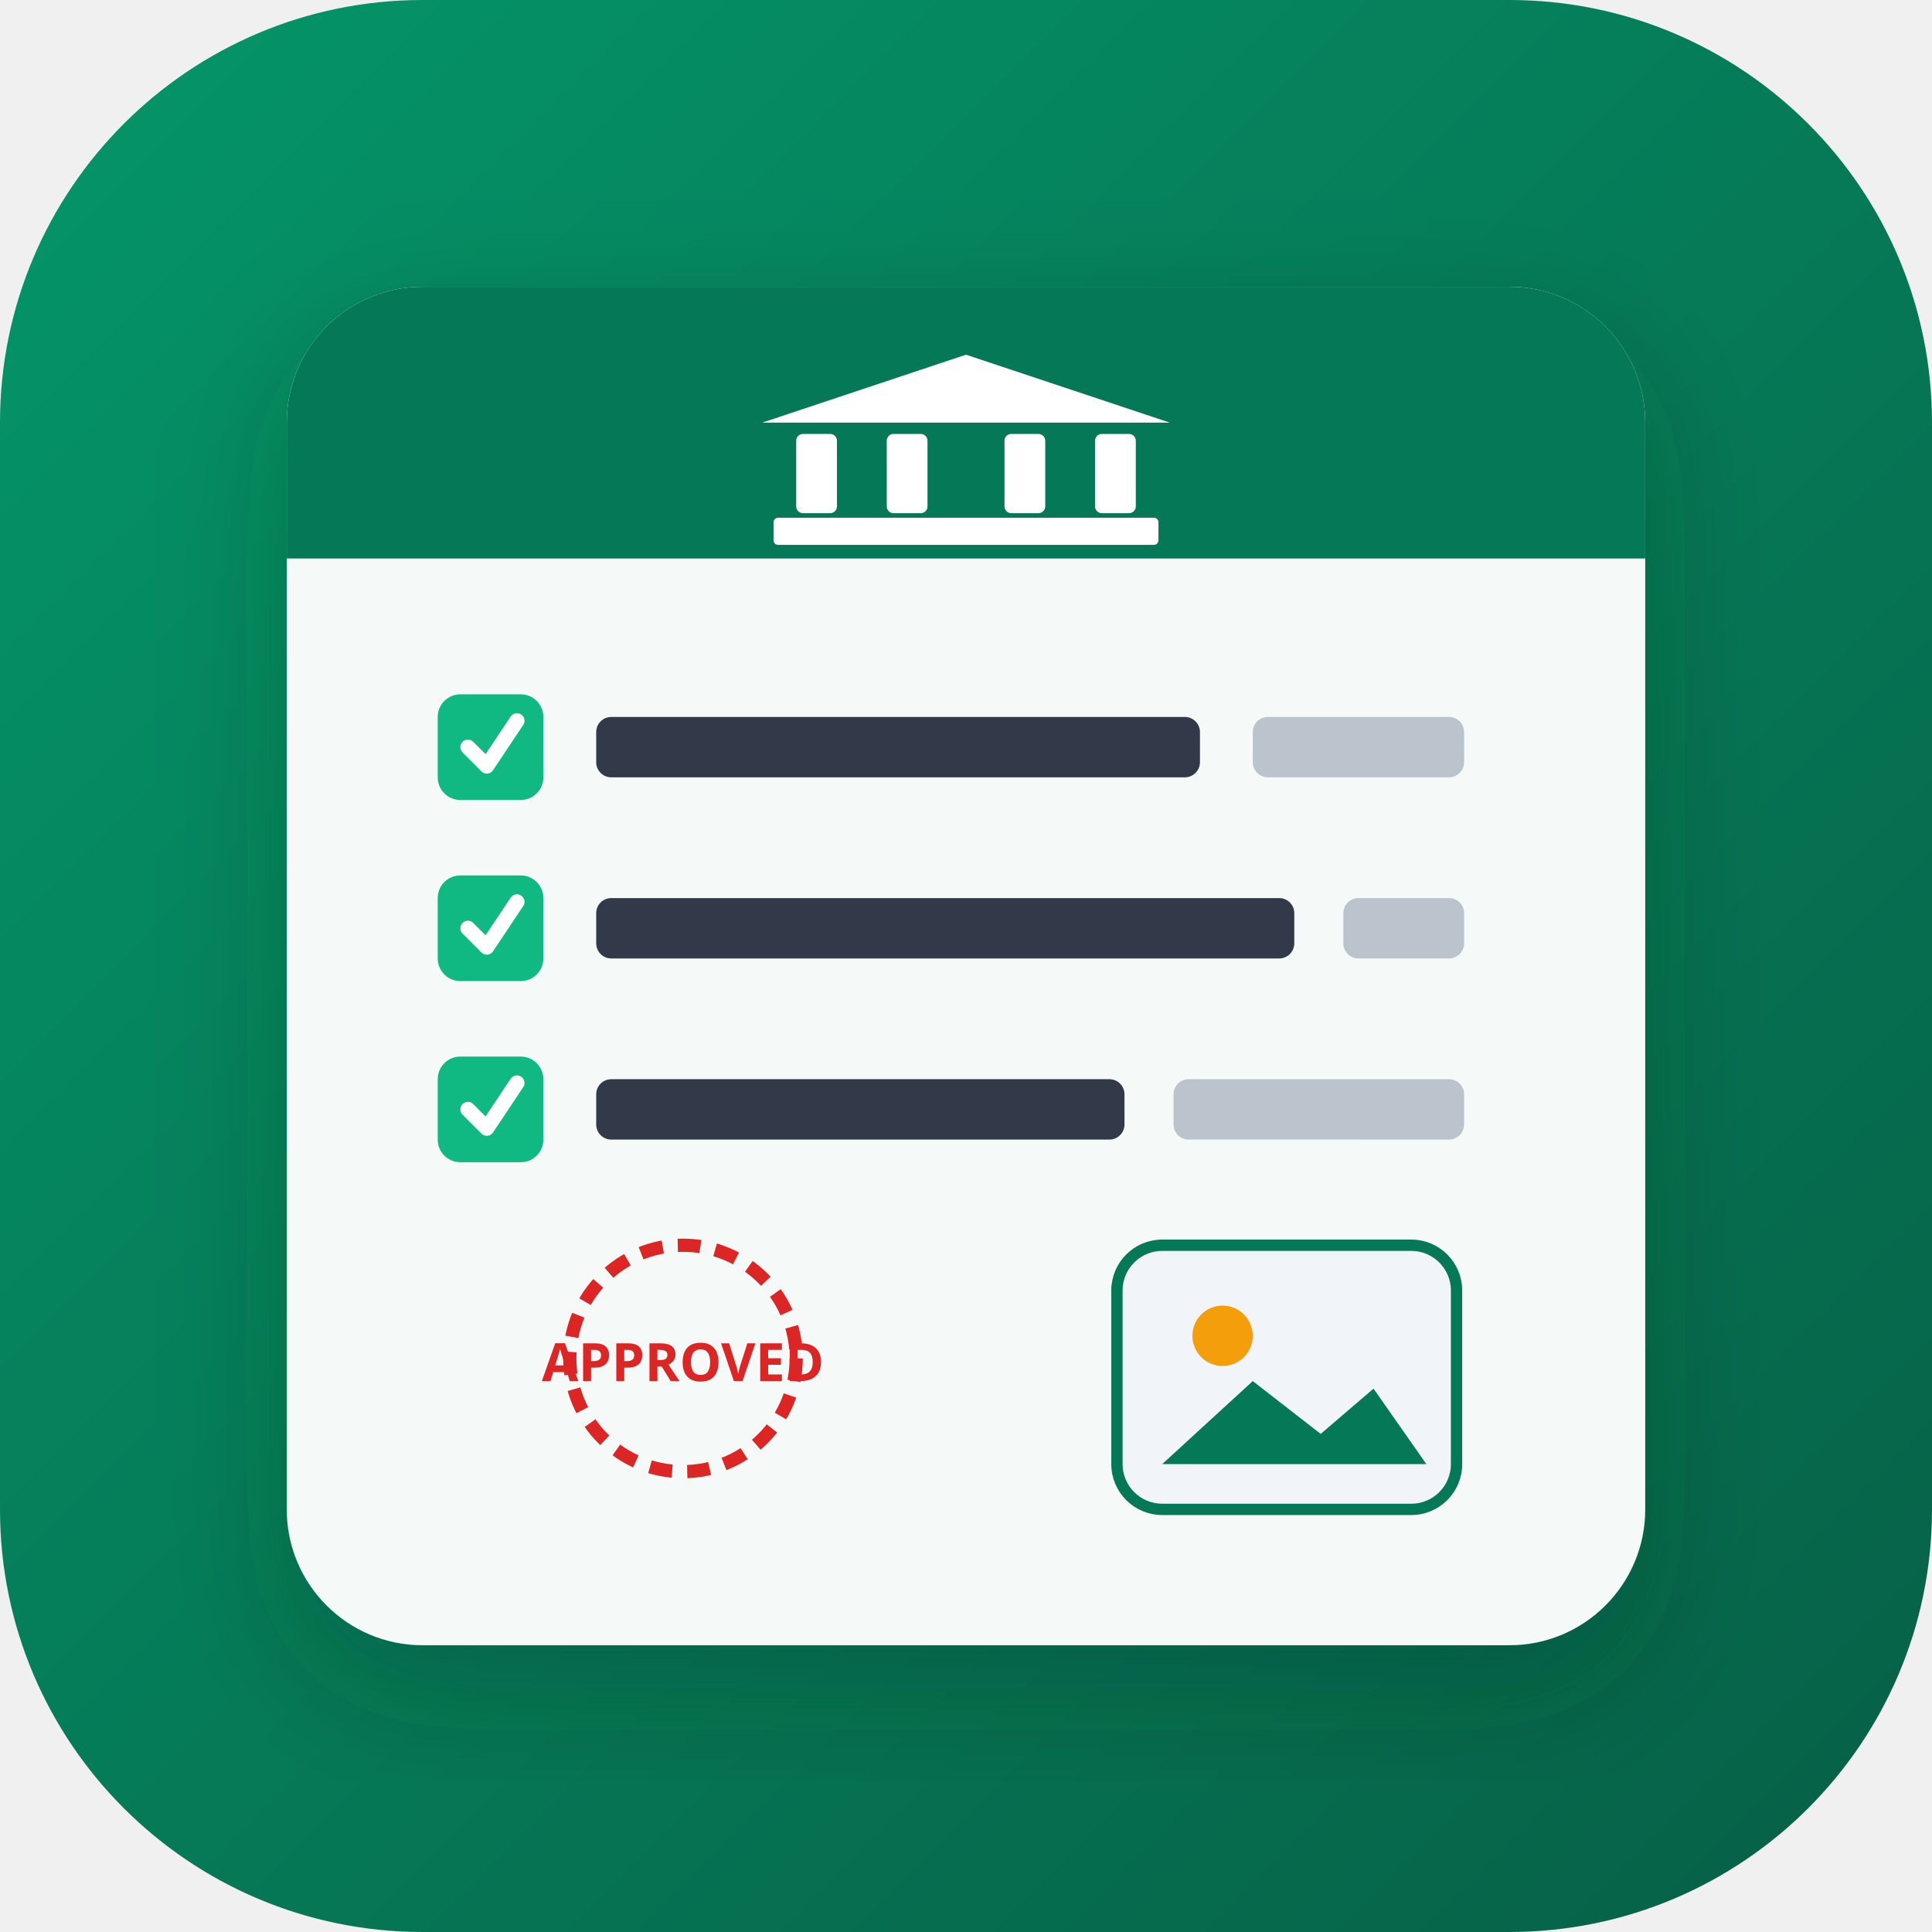
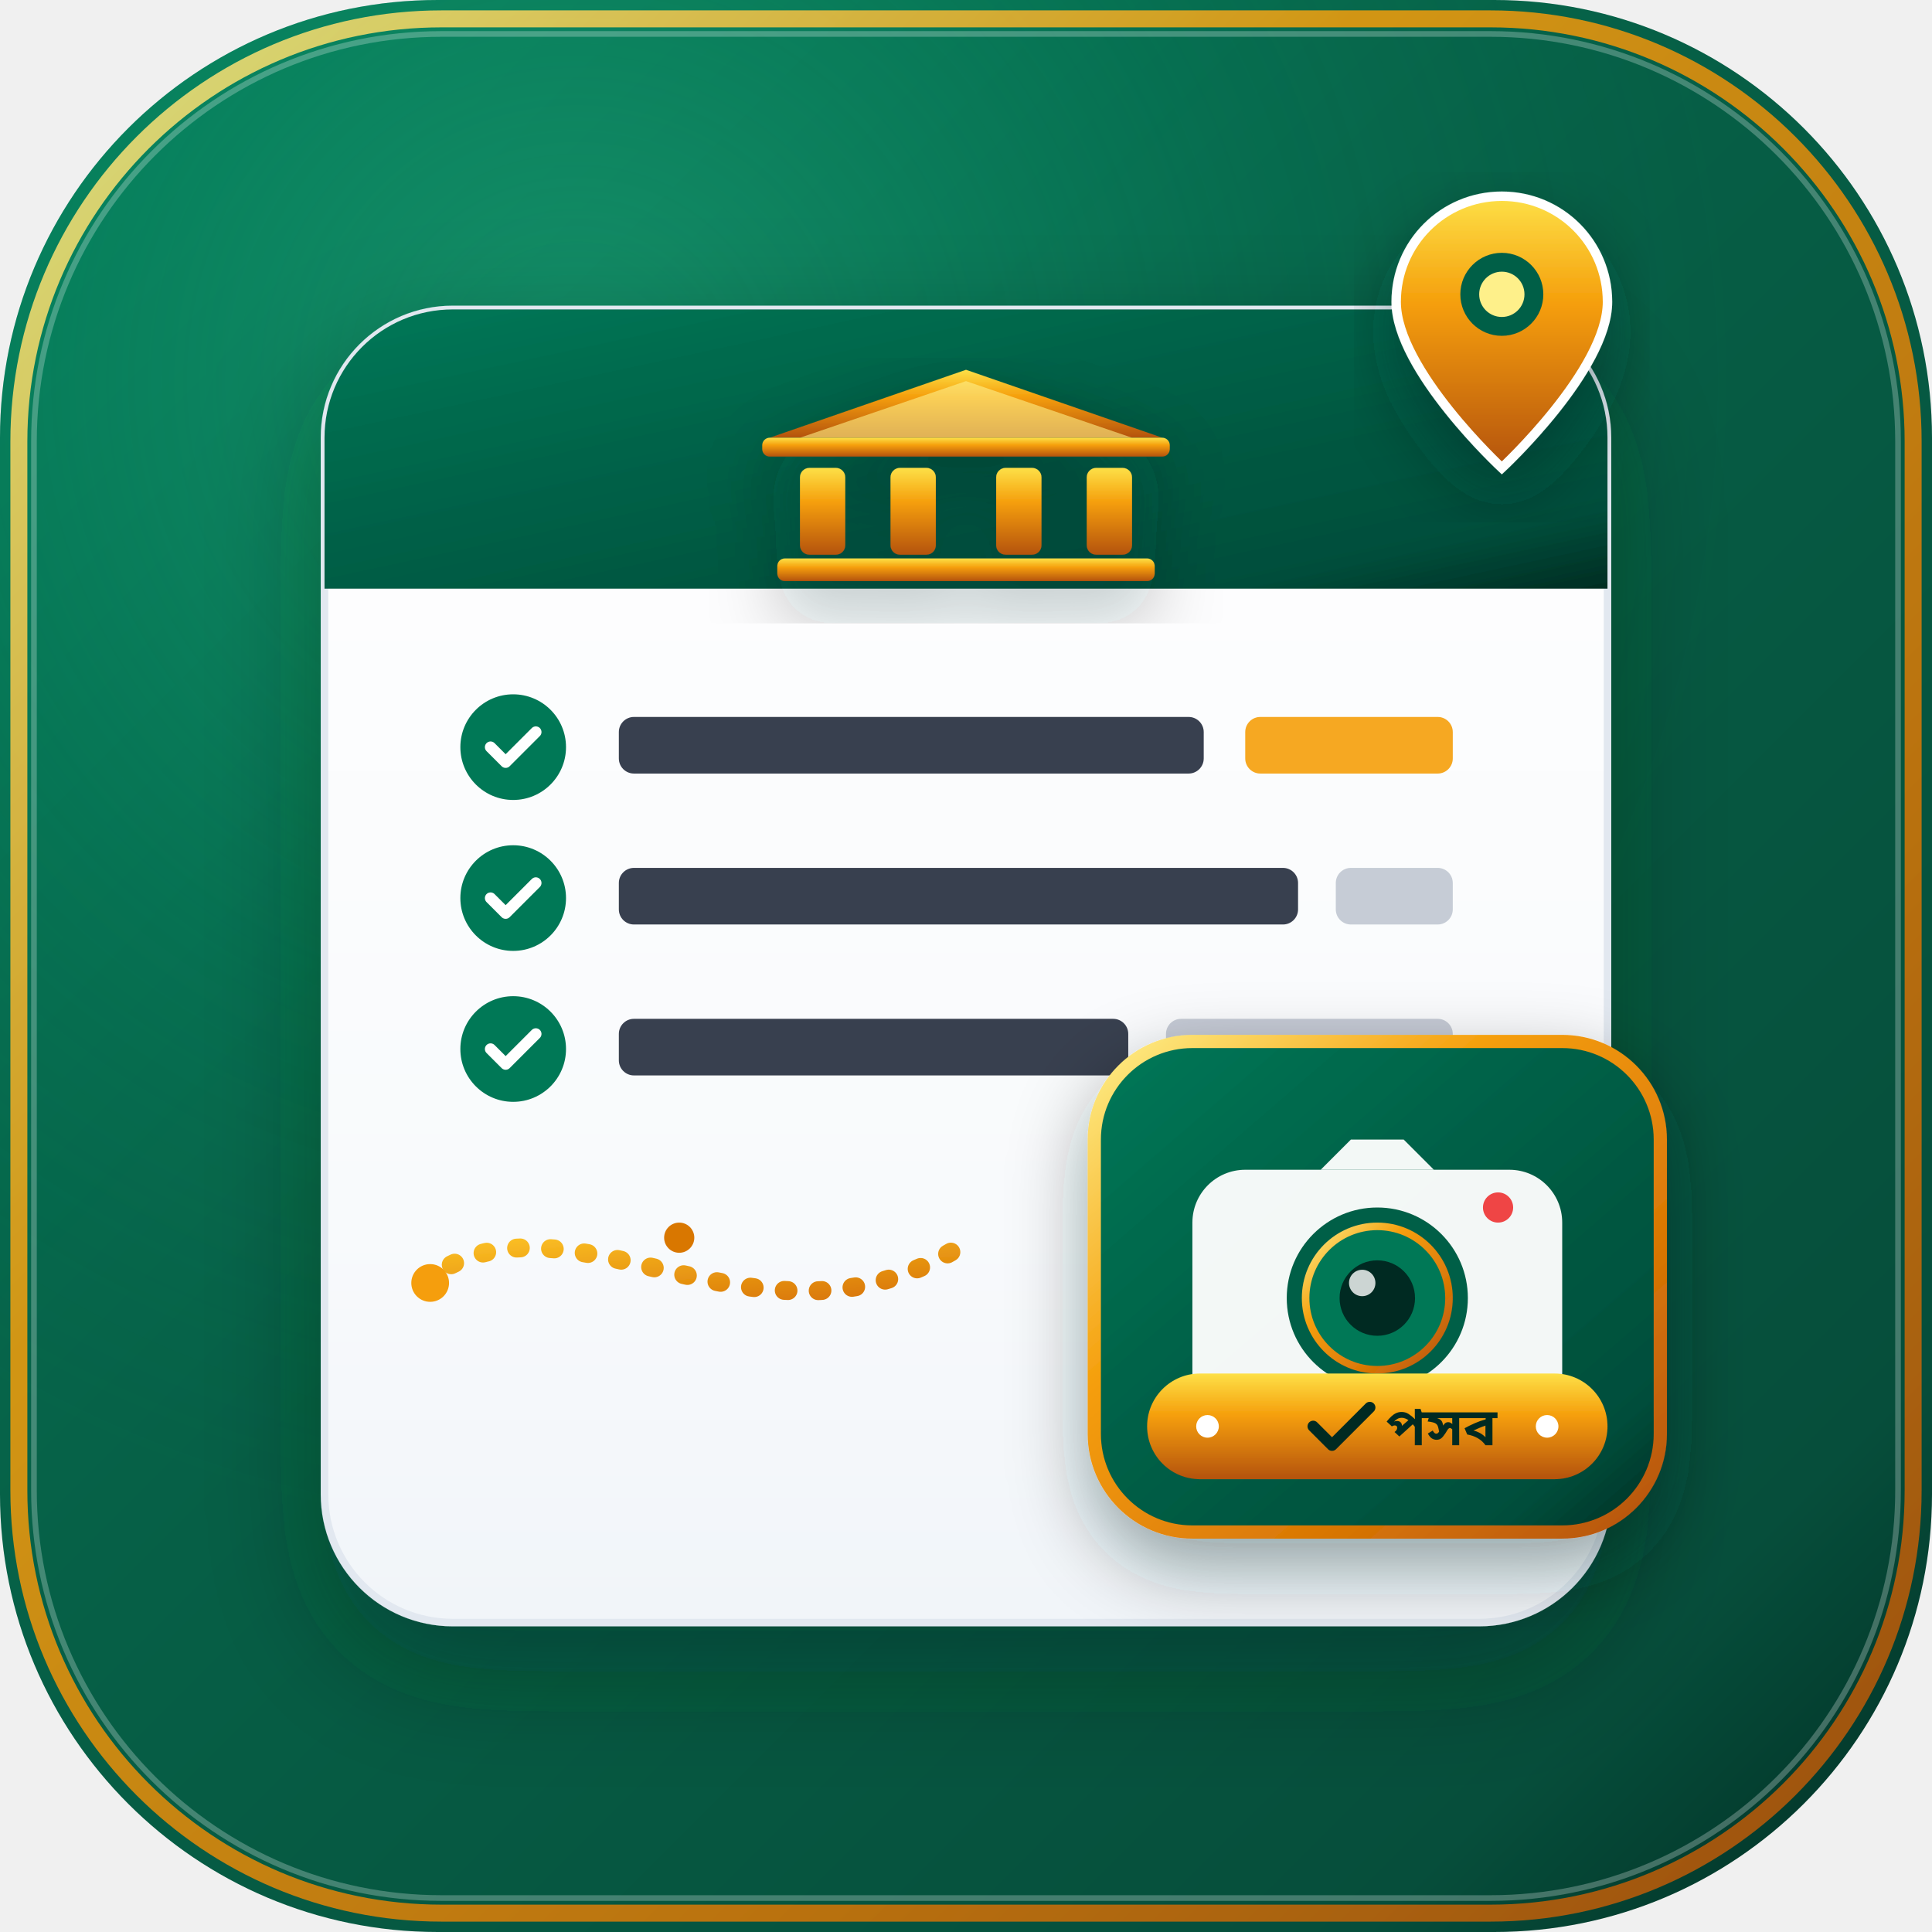
<svg xmlns="http://www.w3.org/2000/svg" viewBox="0 0 512 512" width="512" height="512">
  <defs>
-     <linearGradient id="grad" x1="0%" y1="0%" x2="100%" y2="100%">
-       <stop offset="0%" stop-color="#059669" />
-       <stop offset="100%" stop-color="#065f46" />
+     <linearGradient id="bgGrad" x1="0%" y1="0%" x2="100%" y2="100%">
+       <stop offset="0%" stop-color="#047857" />
+       <stop offset="45%" stop-color="#065f46" />
+       <stop offset="85%" stop-color="#064e3b" />
+       <stop offset="100%" stop-color="#022c22" />
    </linearGradient>
-     <filter id="shadow" x="-10%" y="-10%" width="120%" height="120%">
-       <feDropShadow dx="0" dy="12" stdDeviation="16" flood-color="#022c22" flood-opacity="0.25" />
+     <radialGradient id="topAura" cx="30%" cy="20%" r="60%">
+       <stop offset="0%" stop-color="#34d399" stop-opacity="0.35" />
+       <stop offset="60%" stop-color="#10b981" stop-opacity="0.1" />
+       <stop offset="100%" stop-color="#047857" stop-opacity="0" />
+     </radialGradient>
+     <linearGradient id="goldBorder" x1="0%" y1="0%" x2="100%" y2="100%">
+       <stop offset="0%" stop-color="#fef08a" />
+       <stop offset="35%" stop-color="#f59e0b" />
+       <stop offset="70%" stop-color="#d97706" />
+       <stop offset="100%" stop-color="#b45309" />
+     </linearGradient>
+     <linearGradient id="goldFill" x1="0%" y1="0%" x2="0%" y2="100%">
+       <stop offset="0%" stop-color="#fde047" />
+       <stop offset="40%" stop-color="#f59e0b" />
+       <stop offset="100%" stop-color="#b45309" />
+     </linearGradient>
+     <linearGradient id="cardGrad" x1="0%" y1="0%" x2="0%" y2="100%">
+       <stop offset="0%" stop-color="#ffffff" />
+       <stop offset="70%" stop-color="#f8fafc" />
+       <stop offset="100%" stop-color="#f1f5f9" />
+     </linearGradient>
+     <linearGradient id="routeGrad" x1="0%" y1="0%" x2="100%" y2="100%">
+       <stop offset="0%" stop-color="#fbbf24" />
+       <stop offset="100%" stop-color="#d97706" />
+     </linearGradient>
+     <filter id="shadowMain" x="-20%" y="-20%" width="140%" height="140%">
+       <feDropShadow dx="0" dy="16" stdDeviation="20" flood-color="#021c15" flood-opacity="0.5" />
+       <feDropShadow dx="0" dy="4" stdDeviation="8" flood-color="#021c15" flood-opacity="0.3" />
+     </filter>
+     <filter id="cardShadow" x="-15%" y="-15%" width="130%" height="130%">
+       <feDropShadow dx="0" dy="12" stdDeviation="16" flood-color="#022c22" flood-opacity="0.35" />
+     </filter>
+     <filter id="badgeShadow" x="-20%" y="-20%" width="140%" height="140%">
+       <feDropShadow dx="0" dy="8" stdDeviation="10" flood-color="#022c22" flood-opacity="0.4" />
    </filter>
  </defs>
-   <rect width="512" height="512" rx="112" fill="url(#grad)" />
-   <rect x="76" y="76" width="360" height="360" rx="36" fill="#ffffff" filter="url(#shadow)" opacity="0.96" />
-   <path d="M 76 112 C 76 92.1 92.1 76 112 76 L 400 76 C 419.9 76 436 92.1 436 112 L 436 148 L 76 148 Z" fill="#047857" />
-   <g fill="#ffffff" transform="translate(196, 88) scale(0.6)">
-     <polygon points="100,10 10,40 190,40" />
-     <rect x="25" y="45" width="18" height="35" rx="3" />
-     <rect x="65" y="45" width="18" height="35" rx="3" />
-     <rect x="117" y="45" width="18" height="35" rx="3" />
-     <rect x="157" y="45" width="18" height="35" rx="3" />
-     <rect x="15" y="82" width="170" height="12" rx="2" />
+   <rect width="512" height="512" rx="116" fill="url(#bgGrad)" />
+   <rect width="512" height="512" rx="116" fill="url(#topAura)" />
+   <rect x="5" y="5" width="502" height="502" rx="112" fill="none" stroke="url(#goldBorder)" stroke-width="4.5" opacity="0.85" />
+   <rect x="9" y="9" width="494" height="494" rx="108" fill="none" stroke="#ffffff" stroke-width="1.5" opacity="0.25" />
+   <g filter="url(#cardShadow)">
+     <rect x="86" y="82" width="340" height="348" rx="34" fill="url(#cardGrad)" stroke="#e2e8f0" stroke-width="2" />
+     <path d="M 86 116 C 86 97.2 101.2 82 120 82 L 392 82 C 410.8 82 426 97.2 426 116 L 426 156 L 86 156 Z" fill="url(#bgGrad)" />
+     <line x1="86" y1="156" x2="426" y2="156" stroke="url(#goldBorder)" stroke-width="3" />
+     <g transform="translate(198, 92)" filter="url(#badgeShadow)">
+       <polygon points="58,6 6,24 110,24" fill="url(#goldFill)" />
+       <polygon points="58,9 14,24 102,24" fill="#fef08a" opacity="0.6" />
+       <rect x="4" y="24" width="108" height="5" rx="2" fill="url(#goldFill)" />
+       <rect x="14" y="32" width="12" height="23" rx="2.5" fill="url(#goldFill)" />
+       <rect x="38" y="32" width="12" height="23" rx="2.5" fill="url(#goldFill)" />
+       <rect x="66" y="32" width="12" height="23" rx="2.5" fill="url(#goldFill)" />
+       <rect x="90" y="32" width="12" height="23" rx="2.5" fill="url(#goldFill)" />
+       <rect x="8" y="56" width="100" height="6" rx="2" fill="url(#goldFill)" />
+     </g>
+     <g transform="translate(120, 182)">
+       <circle cx="16" cy="16" r="14" fill="#047857" />
+       <path d="M 10 16 L 14 20 L 22 12" stroke="#ffffff" stroke-width="3" stroke-linecap="round" stroke-linejoin="round" fill="none" />
+       <rect x="44" y="8" width="155" height="15" rx="4" fill="#0f172a" opacity="0.82" />
+       <rect x="210" y="8" width="55" height="15" rx="4" fill="#f59e0b" opacity="0.9" />
+       <circle cx="16" cy="56" r="14" fill="#047857" />
+       <path d="M 10 56 L 14 60 L 22 52" stroke="#ffffff" stroke-width="3" stroke-linecap="round" stroke-linejoin="round" fill="none" />
+       <rect x="44" y="48" width="180" height="15" rx="4" fill="#0f172a" opacity="0.82" />
+       <rect x="234" y="48" width="31" height="15" rx="4" fill="#64748b" opacity="0.35" />
+       <circle cx="16" cy="96" r="14" fill="#047857" />
+       <path d="M 10 96 L 14 100 L 22 92" stroke="#ffffff" stroke-width="3" stroke-linecap="round" stroke-linejoin="round" fill="none" />
+       <rect x="44" y="88" width="135" height="15" rx="4" fill="#0f172a" opacity="0.82" />
+       <rect x="189" y="88" width="76" height="15" rx="4" fill="#64748b" opacity="0.35" />
+     </g>
+     <path d="M 112 340 C 150 310, 200 365, 255 330" fill="none" stroke="url(#routeGrad)" stroke-width="5" stroke-linecap="round" stroke-dasharray="1 8" />
+     <circle cx="114" cy="340" r="5" fill="#f59e0b" />
+     <circle cx="180" cy="328" r="4" fill="#d97706" />
  </g>
-   <g transform="translate(116, 180)">
-     <rect x="0" y="4" width="28" height="28" rx="6" fill="#10b981" />
-     <path d="M 8 18 L 13 23 L 21 11" stroke="#ffffff" stroke-width="4" stroke-linecap="round" stroke-linejoin="round" fill="none" />
-     <rect x="42" y="10" width="160" height="16" rx="4" fill="#0f172a" opacity="0.85" />
-     <rect x="216" y="10" width="56" height="16" rx="4" fill="#64748b" opacity="0.4" />
-     <rect x="0" y="52" width="28" height="28" rx="6" fill="#10b981" />
-     <path d="M 8 66 L 13 71 L 21 59" stroke="#ffffff" stroke-width="4" stroke-linecap="round" stroke-linejoin="round" fill="none" />
-     <rect x="42" y="58" width="185" height="16" rx="4" fill="#0f172a" opacity="0.85" />
-     <rect x="240" y="58" width="32" height="16" rx="4" fill="#64748b" opacity="0.4" />
-     <rect x="0" y="100" width="28" height="28" rx="6" fill="#10b981" />
-     <path d="M 8 114 L 13 119 L 21 107" stroke="#ffffff" stroke-width="4" stroke-linecap="round" stroke-linejoin="round" fill="none" />
-     <rect x="42" y="106" width="140" height="16" rx="4" fill="#0f172a" opacity="0.85" />
-     <rect x="195" y="106" width="77" height="16" rx="4" fill="#64748b" opacity="0.4" />
-     <g transform="translate(180, 150)">
-       <rect x="0" y="0" width="90" height="70" rx="12" fill="#f1f5f9" stroke="#047857" stroke-width="3" />
-       <circle cx="28" cy="24" r="8" fill="#f59e0b" />
-       <polygon points="12,58 36,36 54,50 68,38 82,58" fill="#047857" />
+   <g transform="translate(290, 276)" filter="url(#badgeShadow)">
+     <rect x="0" y="0" width="150" height="130" rx="26" fill="url(#bgGrad)" stroke="url(#goldBorder)" stroke-width="3.5" />
+     <g transform="translate(22, 18)">
+       <rect x="4" y="16" width="98" height="68" rx="14" fill="#ffffff" opacity="0.95" />
+       <path d="M 38 16 L 46 8 L 60 8 L 68 16 Z" fill="#ffffff" opacity="0.95" />
+       <circle cx="85" cy="26" r="4" fill="#ef4444" />
+       <circle cx="53" cy="50" r="24" fill="#065f46" />
+       <circle cx="53" cy="50" r="19" fill="#047857" stroke="url(#goldBorder)" stroke-width="2" />
+       <circle cx="53" cy="50" r="10" fill="#022c22" />
+       <circle cx="49" cy="46" r="3.5" fill="#ffffff" opacity="0.8" />
    </g>
-     <circle cx="65" cy="180" r="30" fill="none" stroke="#dc2626" stroke-width="3.5" stroke-dasharray="6,4" />
-     <text x="65" y="186" text-anchor="middle" font-size="14" font-weight="bold" fill="#dc2626" font-family="sans-serif">APPROVED</text>
+     <g transform="translate(14, 88)">
+       <rect x="0" y="0" width="122" height="28" rx="14" fill="url(#goldFill)" />
+       <circle cx="16" cy="14" r="3" fill="#ffffff" />
+       <path d="M 44 14 L 49 19 L 59 9" stroke="#022c22" stroke-width="3" stroke-linecap="round" stroke-linejoin="round" fill="none" />
+       <text x="78" y="19" font-family="'Noto Sans Bengali', sans-serif" font-weight="900" font-size="14" fill="#022c22" text-anchor="middle">পসব</text>
+       <circle cx="106" cy="14" r="3" fill="#ffffff" />
+     </g>
+   </g>
+   <g transform="translate(370, 52)" filter="url(#badgeShadow)">
+     <path d="M 28 0 C 12.5 0 0 12.5 0 28 C 0 46 28 72 28 72 C 28 72 56 46 56 28 C 56 12.5 43.5 0 28 0 Z" fill="url(#goldFill)" stroke="#ffffff" stroke-width="2.5" />
+     <circle cx="28" cy="26" r="11" fill="#065f46" />
+     <circle cx="28" cy="26" r="6" fill="#fef08a" />
  </g>
</svg>
